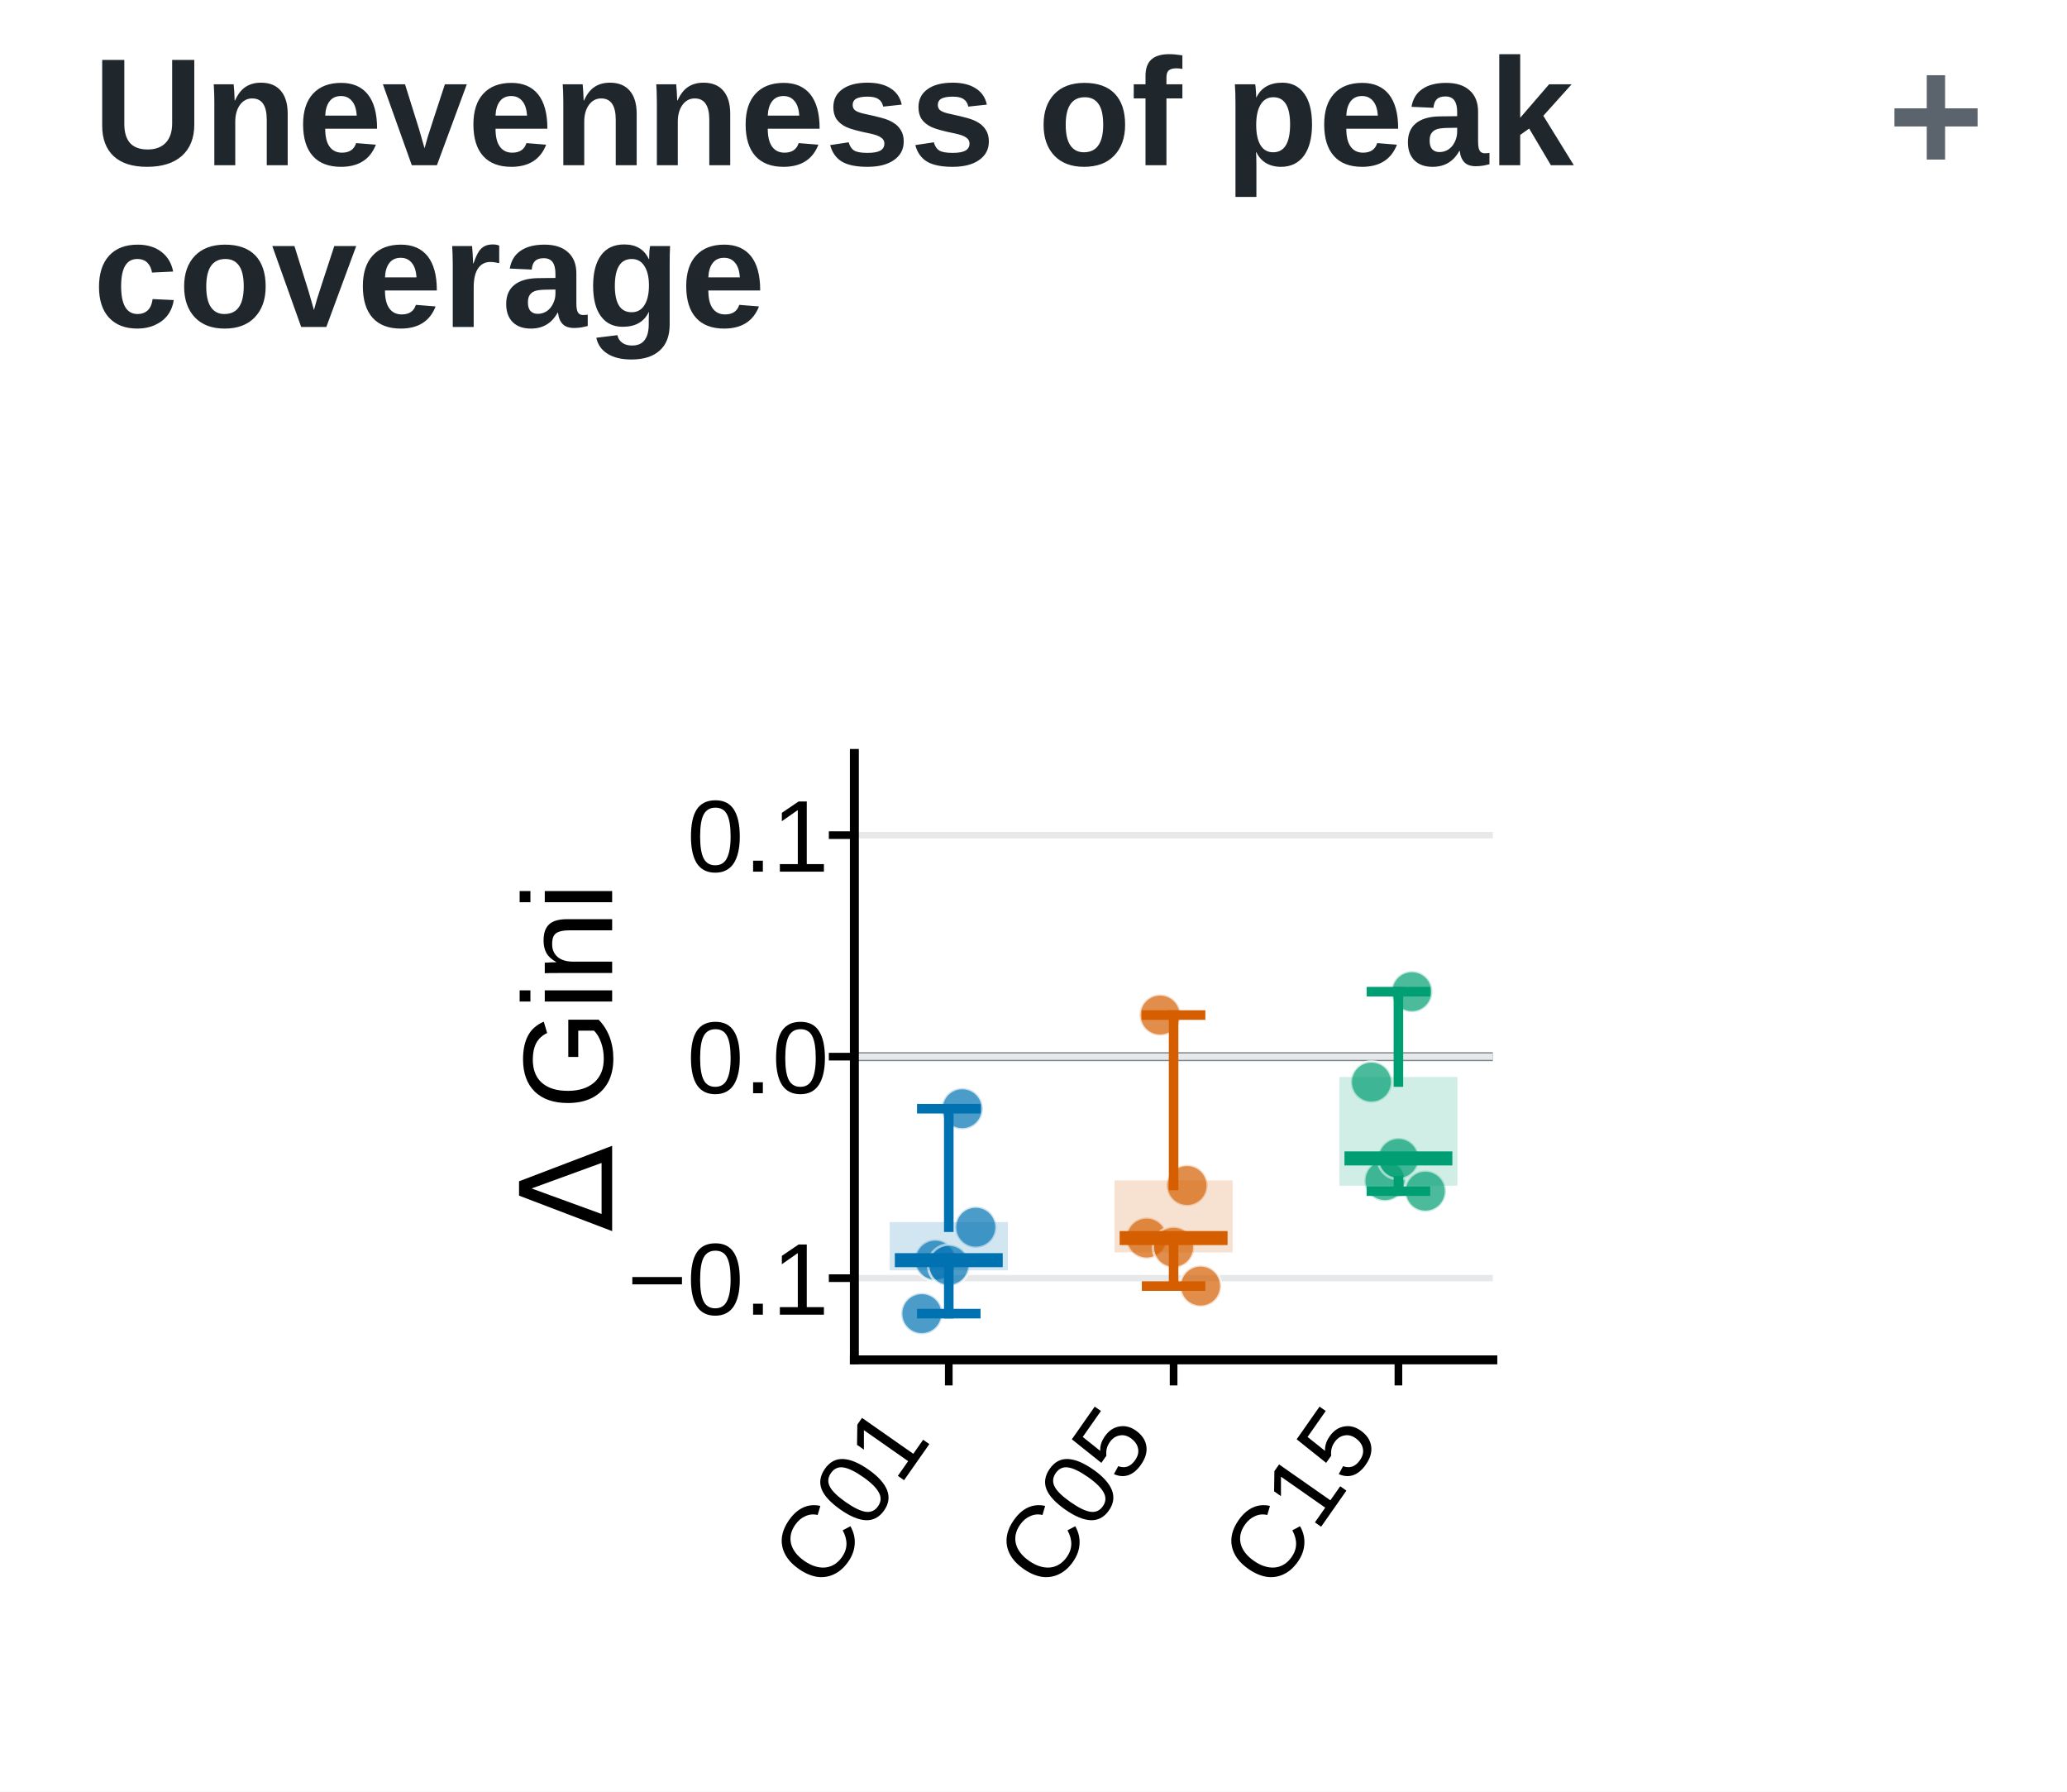
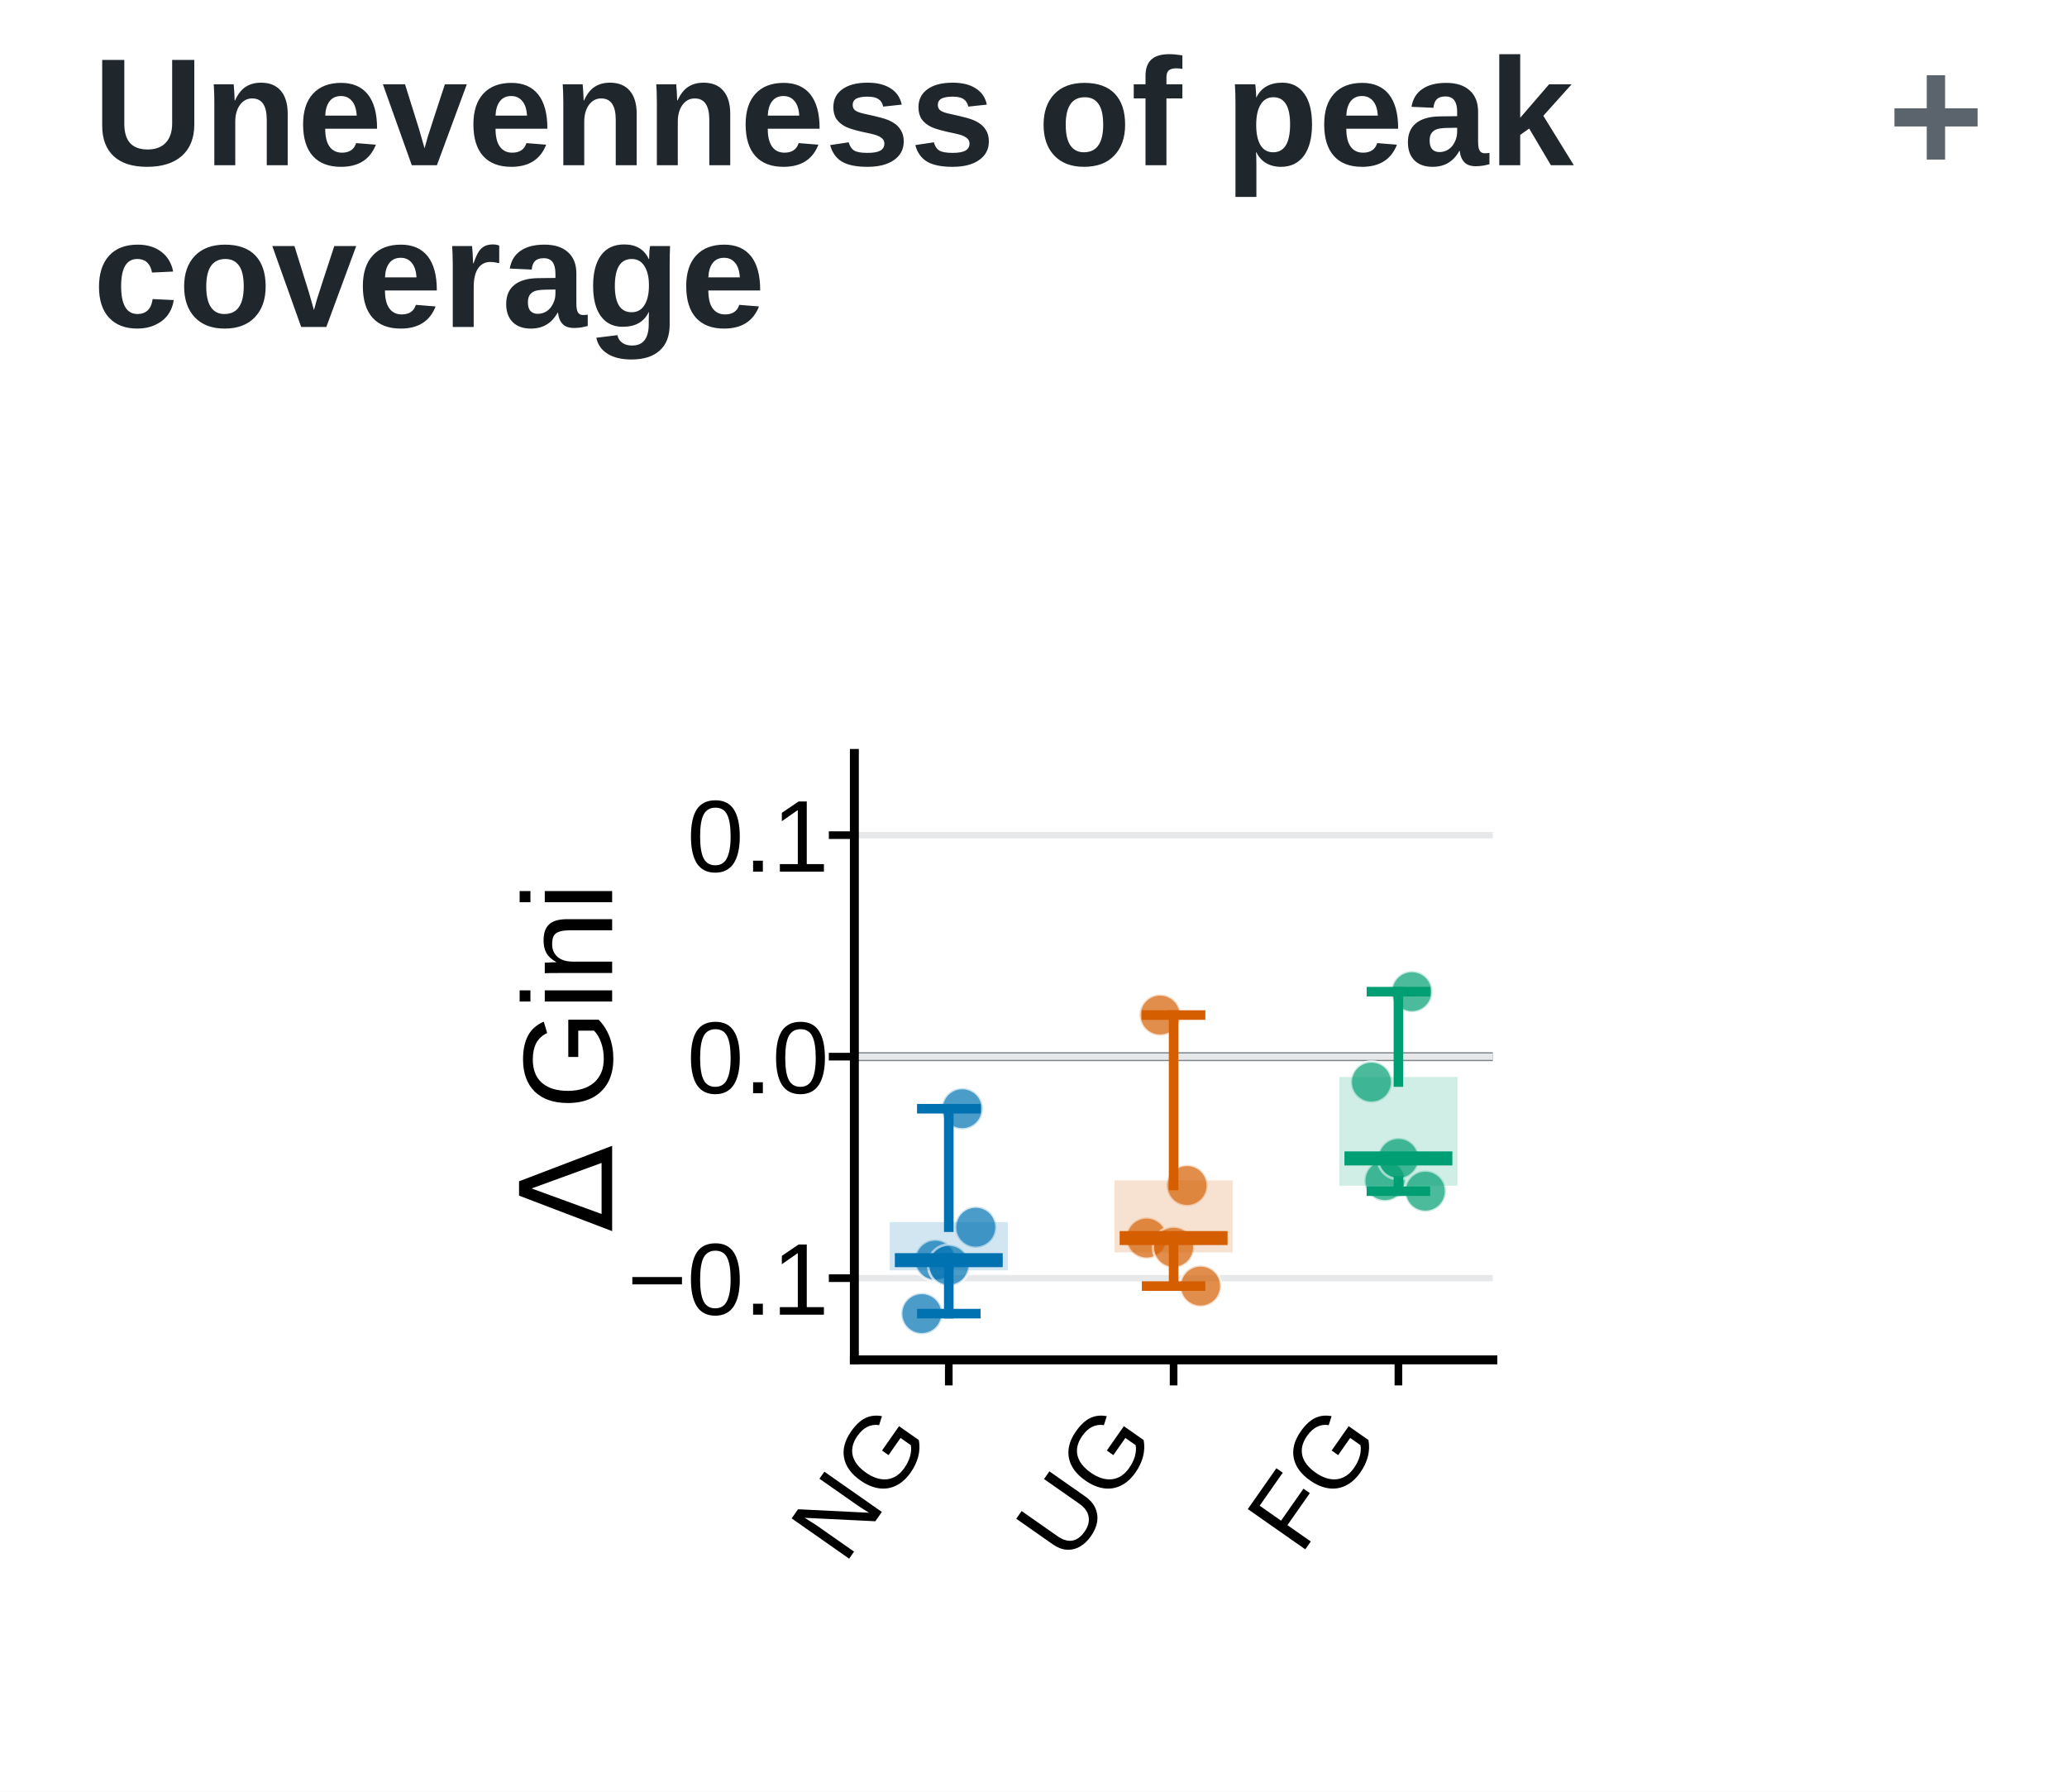
<svg xmlns="http://www.w3.org/2000/svg" xmlns:xlink="http://www.w3.org/1999/xlink" width="162pt" height="140.4pt" viewBox="0 0 162 140.4" version="1.1">
  <defs>
    <style type="text/css">*{stroke-linejoin: round; stroke-linecap: butt}</style>
  </defs>
  <g id="figure_1">
    <g id="patch_1">
      <path d="M 0 140.4 L 162 140.4 L 162 0 L 0 0 z " style="fill: #ffffff" />
    </g>
    <g id="axes_1">
      <g id="patch_2">
        <path d="M 66.96 106.56 L 117 106.56 L 117 59.04 L 66.96 59.04 z " style="fill: #ffffff" />
      </g>
      <g id="line2d_1">
        <path d="M 66.96 82.8 L 117 82.8 " clip-path="url(#pd6833d526d)" style="fill: none; stroke: #7d858a; stroke-width: 0.7; stroke-linecap: square" />
      </g>
      <g id="matplotlib.axis_1">
        <g id="xtick_1">
          <g id="line2d_2">
            <defs>
              <path id="m8e8d9a8fae" d="M 0 0 L 0 2 " style="stroke: #000000; stroke-width: 0.6" />
            </defs>
            <g>
              <use xlink:href="#m8e8d9a8fae" x="74.36" y="106.56" style="stroke: #000000; stroke-width: 0.6" />
            </g>
          </g>
          <g id="text_1">
-             <text style="font-size: 8px; font-family: 'Arial'" transform="translate(64.6406 124.8655) rotate(-55)">C01</text>
+             <text style="font-size: 8px; font-family: 'Arial'" transform="translate(66.17491 122.6743) rotate(-55)">NG</text>
          </g>
        </g>
        <g id="xtick_2">
          <g id="line2d_3">
            <g>
              <use xlink:href="#m8e8d9a8fae" x="91.98" y="106.56" style="stroke: #000000; stroke-width: 0.6" />
            </g>
          </g>
          <g id="text_2">
-             <text style="font-size: 8px; font-family: 'Arial'" transform="translate(82.26031 124.8655) rotate(-55)">C05</text>
+             <text style="font-size: 8px; font-family: 'Arial'" transform="translate(83.79463 122.6743) rotate(-55)">UG</text>
          </g>
        </g>
        <g id="xtick_3">
          <g id="line2d_4">
            <g>
              <use xlink:href="#m8e8d9a8fae" x="109.6" y="106.56" style="stroke: #000000; stroke-width: 0.6" />
            </g>
          </g>
          <g id="text_3">
-             <text style="font-size: 8px; font-family: 'Arial'" transform="translate(99.88003 124.8655) rotate(-55)">C15</text>
+             <text style="font-size: 8px; font-family: 'Arial'" transform="translate(101.9255 121.9442) rotate(-55)">FG</text>
          </g>
        </g>
      </g>
      <g id="matplotlib.axis_2">
        <g id="ytick_1">
          <g id="line2d_5">
            <path d="M 66.96 100.157 L 117 100.157 " clip-path="url(#pd6833d526d)" style="fill: none; stroke: #e6e8e9; stroke-width: 0.5; stroke-linecap: square" />
          </g>
          <g id="line2d_6">
            <defs>
              <path id="m2e3f482a18" d="M 0 0 L -2 0 " style="stroke: #000000; stroke-width: 0.6" />
            </defs>
            <g>
              <use xlink:href="#m2e3f482a18" x="66.96" y="100.157" style="stroke: #000000; stroke-width: 0.6" />
            </g>
          </g>
          <g id="text_4">
            <text style="font-size: 8px; font-family: 'Arial'; text-anchor: end" x="64.96" y="103.02" transform="rotate(-0 64.96 103.0202)">−0.1</text>
          </g>
        </g>
        <g id="ytick_2">
          <g id="line2d_7">
            <path d="M 66.96 82.8 L 117 82.8 " clip-path="url(#pd6833d526d)" style="fill: none; stroke: #e6e8e9; stroke-width: 0.5; stroke-linecap: square" />
          </g>
          <g id="line2d_8">
            <g>
              <use xlink:href="#m2e3f482a18" x="66.96" y="82.8" style="stroke: #000000; stroke-width: 0.6" />
            </g>
          </g>
          <g id="text_5">
            <text style="font-size: 8px; font-family: 'Arial'; text-anchor: end" x="64.96" y="85.663" transform="rotate(-0 64.96 85.66312)">0.0</text>
          </g>
        </g>
        <g id="ytick_3">
          <g id="line2d_9">
            <path d="M 66.96 65.443 L 117 65.443 " clip-path="url(#pd6833d526d)" style="fill: none; stroke: #e6e8e9; stroke-width: 0.5; stroke-linecap: square" />
          </g>
          <g id="line2d_10">
            <g>
              <use xlink:href="#m2e3f482a18" x="66.96" y="65.443" style="stroke: #000000; stroke-width: 0.6" />
            </g>
          </g>
          <g id="text_6">
            <text style="font-size: 8px; font-family: 'Arial'; text-anchor: end" x="64.96" y="68.306" transform="rotate(-0 64.96 68.30602)">0.1</text>
          </g>
        </g>
        <g id="text_7">
          <g transform="translate(48.68 96.55) rotate(-90)">
            <text>
              <tspan x="0" y="-0.703" style="font-size: 10px; font-family: 'DejaVu Sans'">Δ</tspan>
              <tspan x="6.841" y="-0.703" style="font-size: 10px; font-family: 'Arial'"> </tspan>
              <tspan x="9.619" y="-0.703" style="font-size: 10px; font-family: 'Arial'">G</tspan>
              <tspan x="17.397" y="-0.703" style="font-size: 10px; font-family: 'Arial'">i</tspan>
              <tspan x="19.619" y="-0.703" style="font-size: 10px; font-family: 'Arial'">n</tspan>
              <tspan x="25.181" y="-0.703" style="font-size: 10px; font-family: 'Arial'">i</tspan>
            </text>
          </g>
        </g>
      </g>
      <g id="PathCollection_1">
        <defs>
          <path id="md582424cbe" d="M 0 1.62 C 0.43 1.62 0.842 1.449 1.146 1.146 C 1.449 0.842 1.62 0.43 1.62 0 C 1.62 -0.43 1.449 -0.842 1.146 -1.146 C 0.842 -1.449 0.43 -1.62 0 -1.62 C -0.43 -1.62 -0.842 -1.449 -1.146 -1.146 C -1.449 -0.842 -1.62 -0.43 -1.62 0 C -1.62 0.43 -1.449 0.842 -1.146 1.146 C -0.842 1.449 -0.43 1.62 0 1.62 z " style="stroke: #ffffff; stroke-opacity: 0.7; stroke-width: 0.2" />
        </defs>
        <g clip-path="url(#pd6833d526d)">
          <use xlink:href="#md582424cbe" x="72.246" y="102.936" style="fill: #0072b2; fill-opacity: 0.7; stroke: #ffffff; stroke-opacity: 0.7; stroke-width: 0.2" />
          <use xlink:href="#md582424cbe" x="73.303" y="98.746" style="fill: #0072b2; fill-opacity: 0.7; stroke: #ffffff; stroke-opacity: 0.7; stroke-width: 0.2" />
          <use xlink:href="#md582424cbe" x="74.36" y="99.147" style="fill: #0072b2; fill-opacity: 0.7; stroke: #ffffff; stroke-opacity: 0.7; stroke-width: 0.2" />
          <use xlink:href="#md582424cbe" x="75.417" y="86.879" style="fill: #0072b2; fill-opacity: 0.7; stroke: #ffffff; stroke-opacity: 0.7; stroke-width: 0.2" />
          <use xlink:href="#md582424cbe" x="76.475" y="96.165" style="fill: #0072b2; fill-opacity: 0.7; stroke: #ffffff; stroke-opacity: 0.7; stroke-width: 0.2" />
        </g>
      </g>
      <g id="PathCollection_2">
        <defs>
          <path id="m32584ed796" d="M 0 1.62 C 0.43 1.62 0.842 1.449 1.146 1.146 C 1.449 0.842 1.62 0.43 1.62 0 C 1.62 -0.43 1.449 -0.842 1.146 -1.146 C 0.842 -1.449 0.43 -1.62 0 -1.62 C -0.43 -1.62 -0.842 -1.449 -1.146 -1.146 C -1.449 -0.842 -1.62 -0.43 -1.62 0 C -1.62 0.43 -1.449 0.842 -1.146 1.146 C -0.842 1.449 -0.43 1.62 0 1.62 z " style="stroke: #ffffff; stroke-opacity: 0.7; stroke-width: 0.2" />
        </defs>
        <g clip-path="url(#pd6833d526d)">
          <use xlink:href="#m32584ed796" x="89.866" y="97.015" style="fill: #d55e00; fill-opacity: 0.7; stroke: #ffffff; stroke-opacity: 0.7; stroke-width: 0.2" />
          <use xlink:href="#m32584ed796" x="90.923" y="79.539" style="fill: #d55e00; fill-opacity: 0.7; stroke: #ffffff; stroke-opacity: 0.7; stroke-width: 0.2" />
          <use xlink:href="#m32584ed796" x="91.98" y="97.737" style="fill: #d55e00; fill-opacity: 0.7; stroke: #ffffff; stroke-opacity: 0.7; stroke-width: 0.2" />
          <use xlink:href="#m32584ed796" x="93.037" y="92.895" style="fill: #d55e00; fill-opacity: 0.7; stroke: #ffffff; stroke-opacity: 0.7; stroke-width: 0.2" />
          <use xlink:href="#m32584ed796" x="94.094" y="100.777" style="fill: #d55e00; fill-opacity: 0.7; stroke: #ffffff; stroke-opacity: 0.7; stroke-width: 0.2" />
        </g>
      </g>
      <g id="PathCollection_3">
        <defs>
          <path id="mbeb117c654" d="M 0 1.62 C 0.43 1.62 0.842 1.449 1.146 1.146 C 1.449 0.842 1.62 0.43 1.62 0 C 1.62 -0.43 1.449 -0.842 1.146 -1.146 C 0.842 -1.449 0.43 -1.62 0 -1.62 C -0.43 -1.62 -0.842 -1.449 -1.146 -1.146 C -1.449 -0.842 -1.62 -0.43 -1.62 0 C -1.62 0.43 -1.449 0.842 -1.146 1.146 C -0.842 1.449 -0.43 1.62 0 1.62 z " style="stroke: #ffffff; stroke-opacity: 0.7; stroke-width: 0.2" />
        </defs>
        <g clip-path="url(#pd6833d526d)">
          <use xlink:href="#mbeb117c654" x="107.485" y="84.791" style="fill: #009e73; fill-opacity: 0.7; stroke: #ffffff; stroke-opacity: 0.7; stroke-width: 0.2" />
          <use xlink:href="#mbeb117c654" x="108.543" y="92.515" style="fill: #009e73; fill-opacity: 0.7; stroke: #ffffff; stroke-opacity: 0.7; stroke-width: 0.2" />
          <use xlink:href="#mbeb117c654" x="109.6" y="90.775" style="fill: #009e73; fill-opacity: 0.7; stroke: #ffffff; stroke-opacity: 0.7; stroke-width: 0.2" />
          <use xlink:href="#mbeb117c654" x="110.657" y="77.707" style="fill: #009e73; fill-opacity: 0.7; stroke: #ffffff; stroke-opacity: 0.7; stroke-width: 0.2" />
          <use xlink:href="#mbeb117c654" x="111.714" y="93.34" style="fill: #009e73; fill-opacity: 0.7; stroke: #ffffff; stroke-opacity: 0.7; stroke-width: 0.2" />
        </g>
      </g>
      <g id="patch_3">
        <path d="M 66.96 106.56 L 66.96 59.04 " style="fill: none; stroke: #000000; stroke-width: 0.7; stroke-linejoin: miter; stroke-linecap: square" />
      </g>
      <g id="patch_4">
        <path d="M 66.96 106.56 L 117 106.56 " style="fill: none; stroke: #000000; stroke-width: 0.7; stroke-linejoin: miter; stroke-linecap: square" />
      </g>
      <g id="patch_5">
        <path d="M 70.132 99.147 L 78.589 99.147 L 78.589 96.165 L 70.132 96.165 L 70.132 99.147 z " clip-path="url(#pd6833d526d)" style="fill: #0072b2; opacity: 0.18; stroke: #0072b2; stroke-width: 0.8; stroke-linejoin: miter" />
      </g>
      <g id="patch_6">
        <path d="M 87.751 97.737 L 96.209 97.737 L 96.209 92.895 L 87.751 92.895 L 87.751 97.737 z " clip-path="url(#pd6833d526d)" style="fill: #d55e00; opacity: 0.18; stroke: #d55e00; stroke-width: 0.8; stroke-linejoin: miter" />
      </g>
      <g id="patch_7">
        <path d="M 105.371 92.515 L 113.828 92.515 L 113.828 84.791 L 105.371 84.791 L 105.371 92.515 z " clip-path="url(#pd6833d526d)" style="fill: #009e73; opacity: 0.18; stroke: #009e73; stroke-width: 0.8; stroke-linejoin: miter" />
      </g>
      <g id="line2d_11">
        <path d="M 74.36 99.147 L 74.36 102.936 " clip-path="url(#pd6833d526d)" style="fill: none; stroke: #0072b2; stroke-width: 0.75; stroke-linecap: square" />
      </g>
      <g id="line2d_12">
        <path d="M 74.36 96.165 L 74.36 86.879 " clip-path="url(#pd6833d526d)" style="fill: none; stroke: #0072b2; stroke-width: 0.75; stroke-linecap: square" />
      </g>
      <g id="line2d_13">
        <path d="M 72.246 102.936 L 76.475 102.936 " clip-path="url(#pd6833d526d)" style="fill: none; stroke: #0072b2; stroke-width: 0.75; stroke-linecap: square" />
      </g>
      <g id="line2d_14">
        <path d="M 72.246 86.879 L 76.475 86.879 " clip-path="url(#pd6833d526d)" style="fill: none; stroke: #0072b2; stroke-width: 0.75; stroke-linecap: square" />
      </g>
      <g id="line2d_15">
        <path d="M 70.132 98.746 L 78.589 98.746 " clip-path="url(#pd6833d526d)" style="fill: none; stroke: #0072b2; stroke-width: 1.1" />
      </g>
      <g id="line2d_16">
        <path d="M 91.98 97.737 L 91.98 100.777 " clip-path="url(#pd6833d526d)" style="fill: none; stroke: #d55e00; stroke-width: 0.75; stroke-linecap: square" />
      </g>
      <g id="line2d_17">
        <path d="M 91.98 92.895 L 91.98 79.539 " clip-path="url(#pd6833d526d)" style="fill: none; stroke: #d55e00; stroke-width: 0.75; stroke-linecap: square" />
      </g>
      <g id="line2d_18">
        <path d="M 89.866 100.777 L 94.094 100.777 " clip-path="url(#pd6833d526d)" style="fill: none; stroke: #d55e00; stroke-width: 0.75; stroke-linecap: square" />
      </g>
      <g id="line2d_19">
        <path d="M 89.866 79.539 L 94.094 79.539 " clip-path="url(#pd6833d526d)" style="fill: none; stroke: #d55e00; stroke-width: 0.75; stroke-linecap: square" />
      </g>
      <g id="line2d_20">
        <path d="M 87.751 97.015 L 96.209 97.015 " clip-path="url(#pd6833d526d)" style="fill: none; stroke: #d55e00; stroke-width: 1.1" />
      </g>
      <g id="line2d_21">
        <path d="M 109.6 92.515 L 109.6 93.34 " clip-path="url(#pd6833d526d)" style="fill: none; stroke: #009e73; stroke-width: 0.75; stroke-linecap: square" />
      </g>
      <g id="line2d_22">
        <path d="M 109.6 84.791 L 109.6 77.707 " clip-path="url(#pd6833d526d)" style="fill: none; stroke: #009e73; stroke-width: 0.75; stroke-linecap: square" />
      </g>
      <g id="line2d_23">
        <path d="M 107.485 93.34 L 111.714 93.34 " clip-path="url(#pd6833d526d)" style="fill: none; stroke: #009e73; stroke-width: 0.75; stroke-linecap: square" />
      </g>
      <g id="line2d_24">
        <path d="M 107.485 77.707 L 111.714 77.707 " clip-path="url(#pd6833d526d)" style="fill: none; stroke: #009e73; stroke-width: 0.75; stroke-linecap: square" />
      </g>
      <g id="line2d_25">
        <path d="M 105.371 90.775 L 113.828 90.775 " clip-path="url(#pd6833d526d)" style="fill: none; stroke: #009e73; stroke-width: 1.1" />
      </g>
    </g>
    <g id="text_8">
      <text style="font-weight: 700; font-size: 12px; font-family: 'Arial'; fill: #20272c" transform="translate(7.29 12.94763)">Unevenness of peak</text>
      <text style="font-weight: 700; font-size: 12px; font-family: 'Arial'; fill: #20272c" transform="translate(7.29 25.623)">coverage</text>
    </g>
    <g id="text_9">
      <text style="font-weight: 700; font-size: 13px; font-family: 'Arial'; text-anchor: end; fill: #5b646c" x="155.52" y="13.517" transform="rotate(-0 155.52 13.51716)">+</text>
    </g>
  </g>
  <defs>
    <clipPath id="pd6833d526d">
      <rect x="66.96" y="59.04" width="50.04" height="47.52" />
    </clipPath>
  </defs>
</svg>
